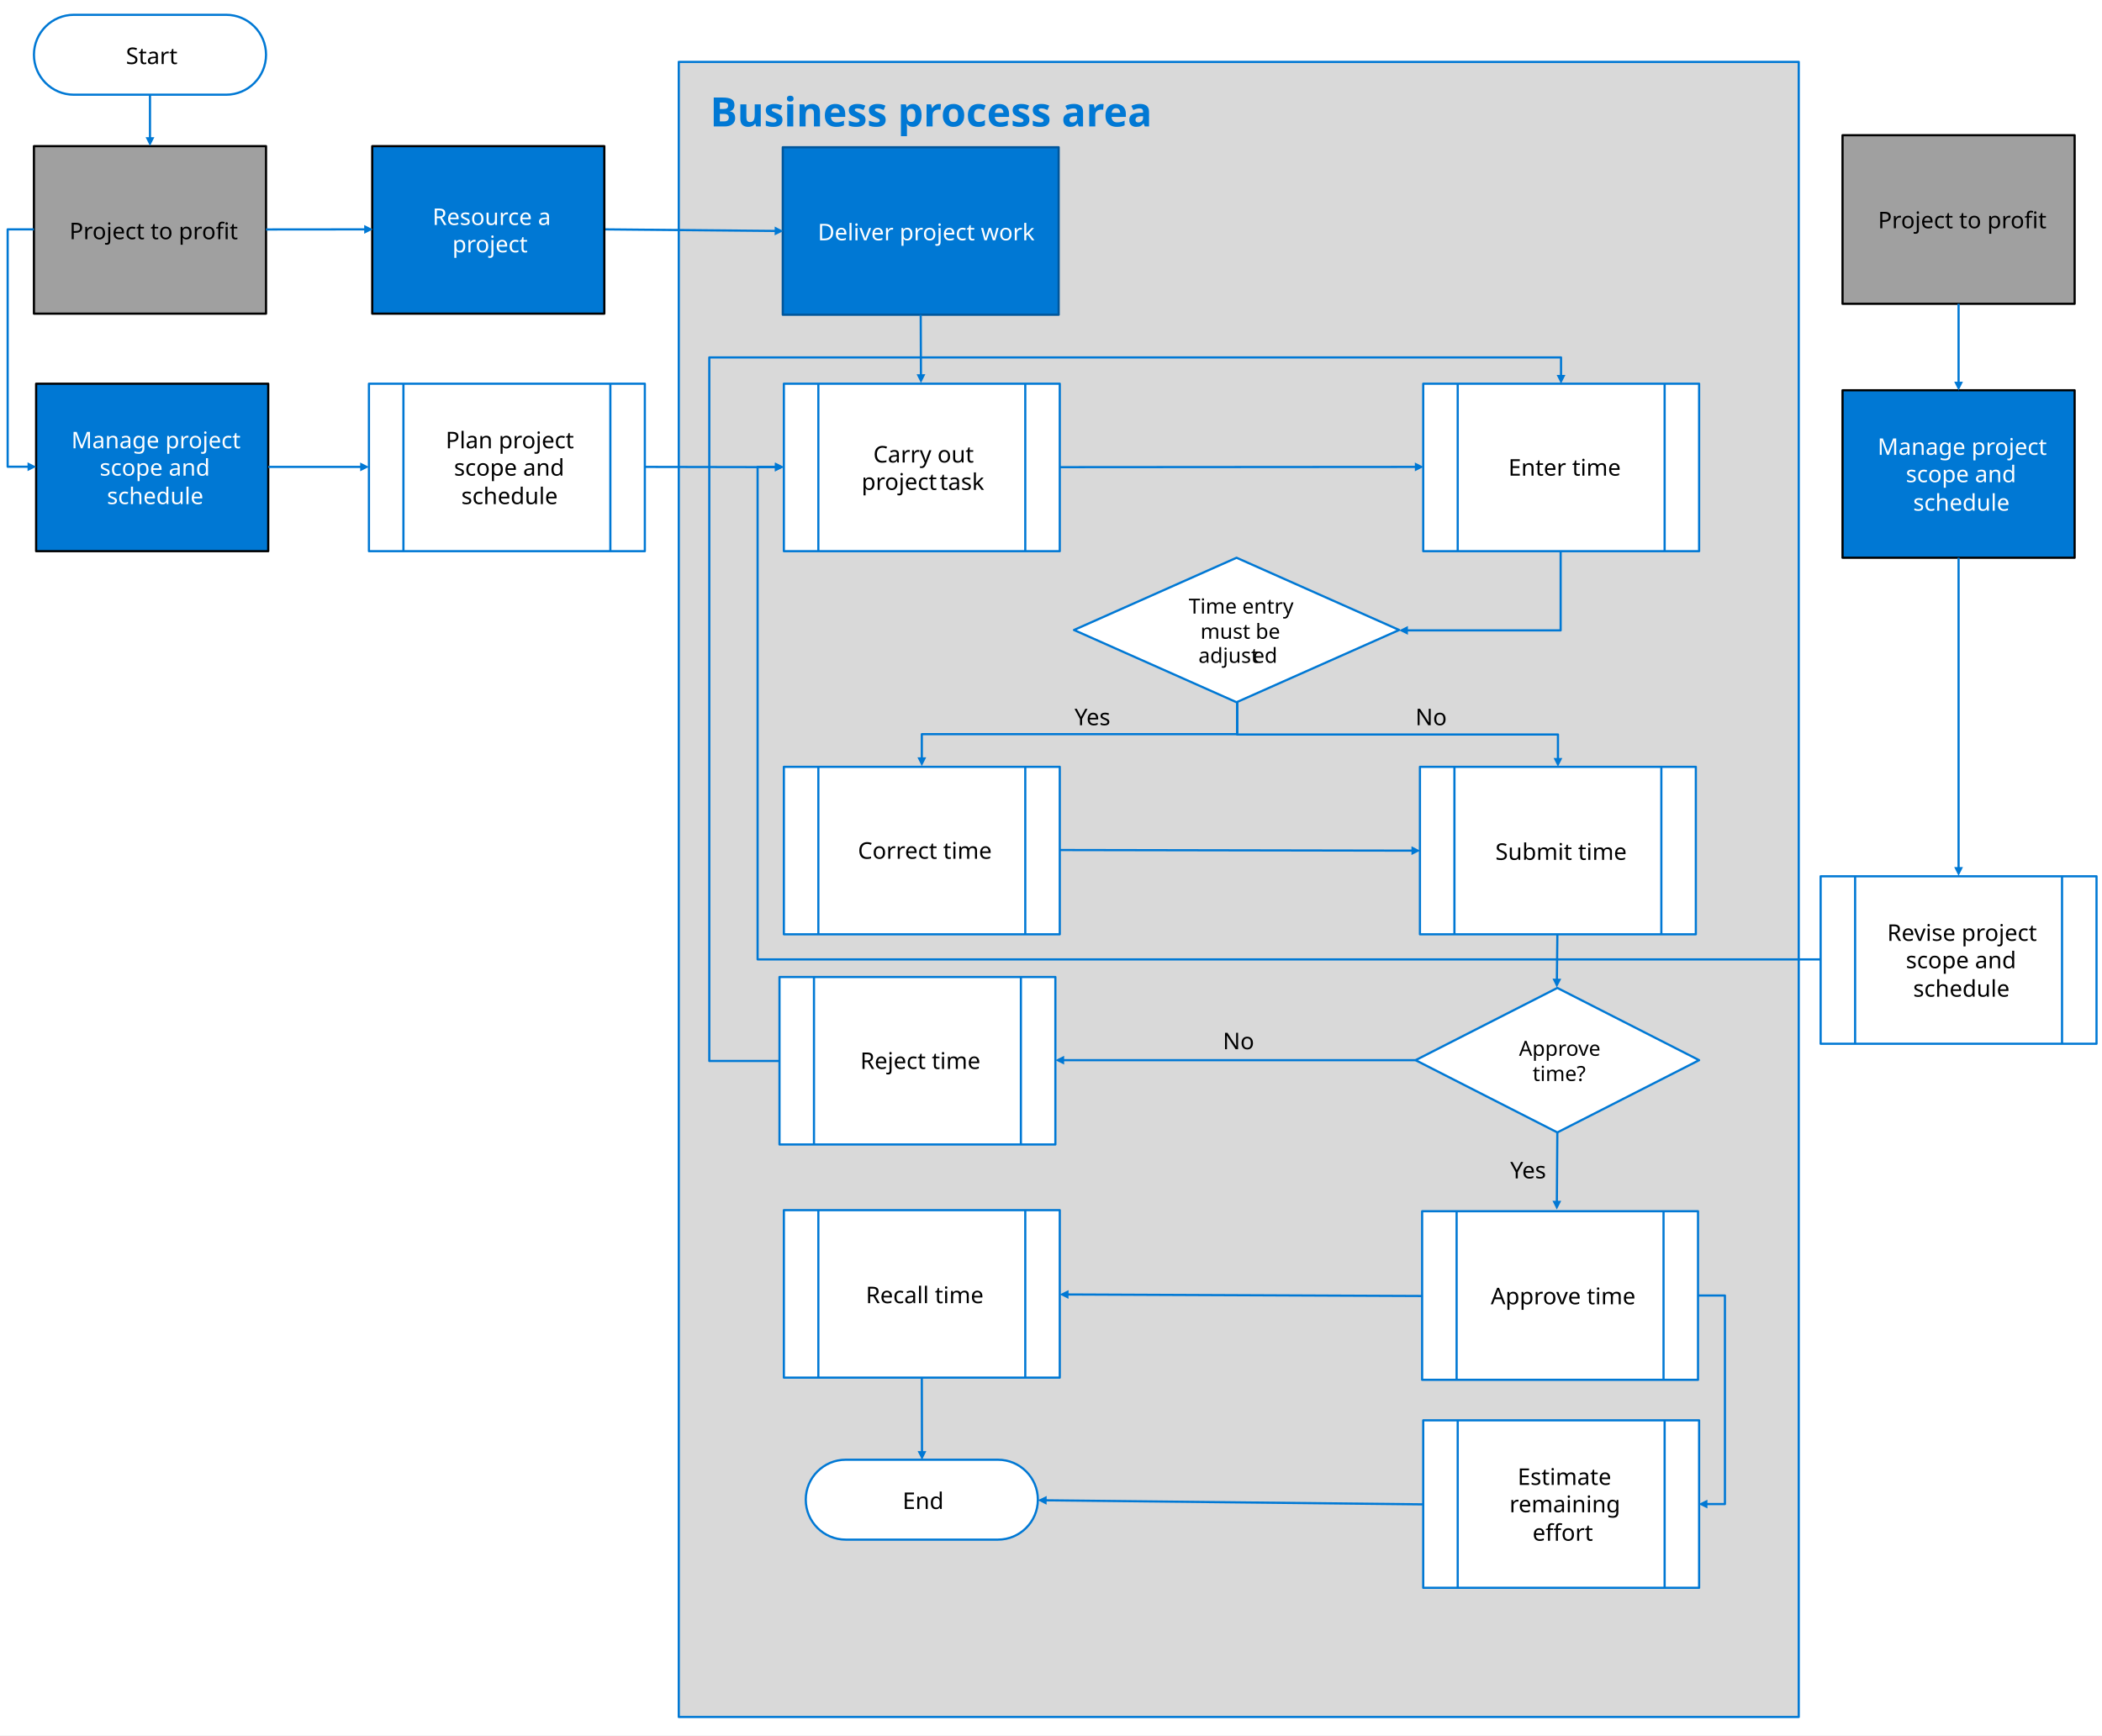
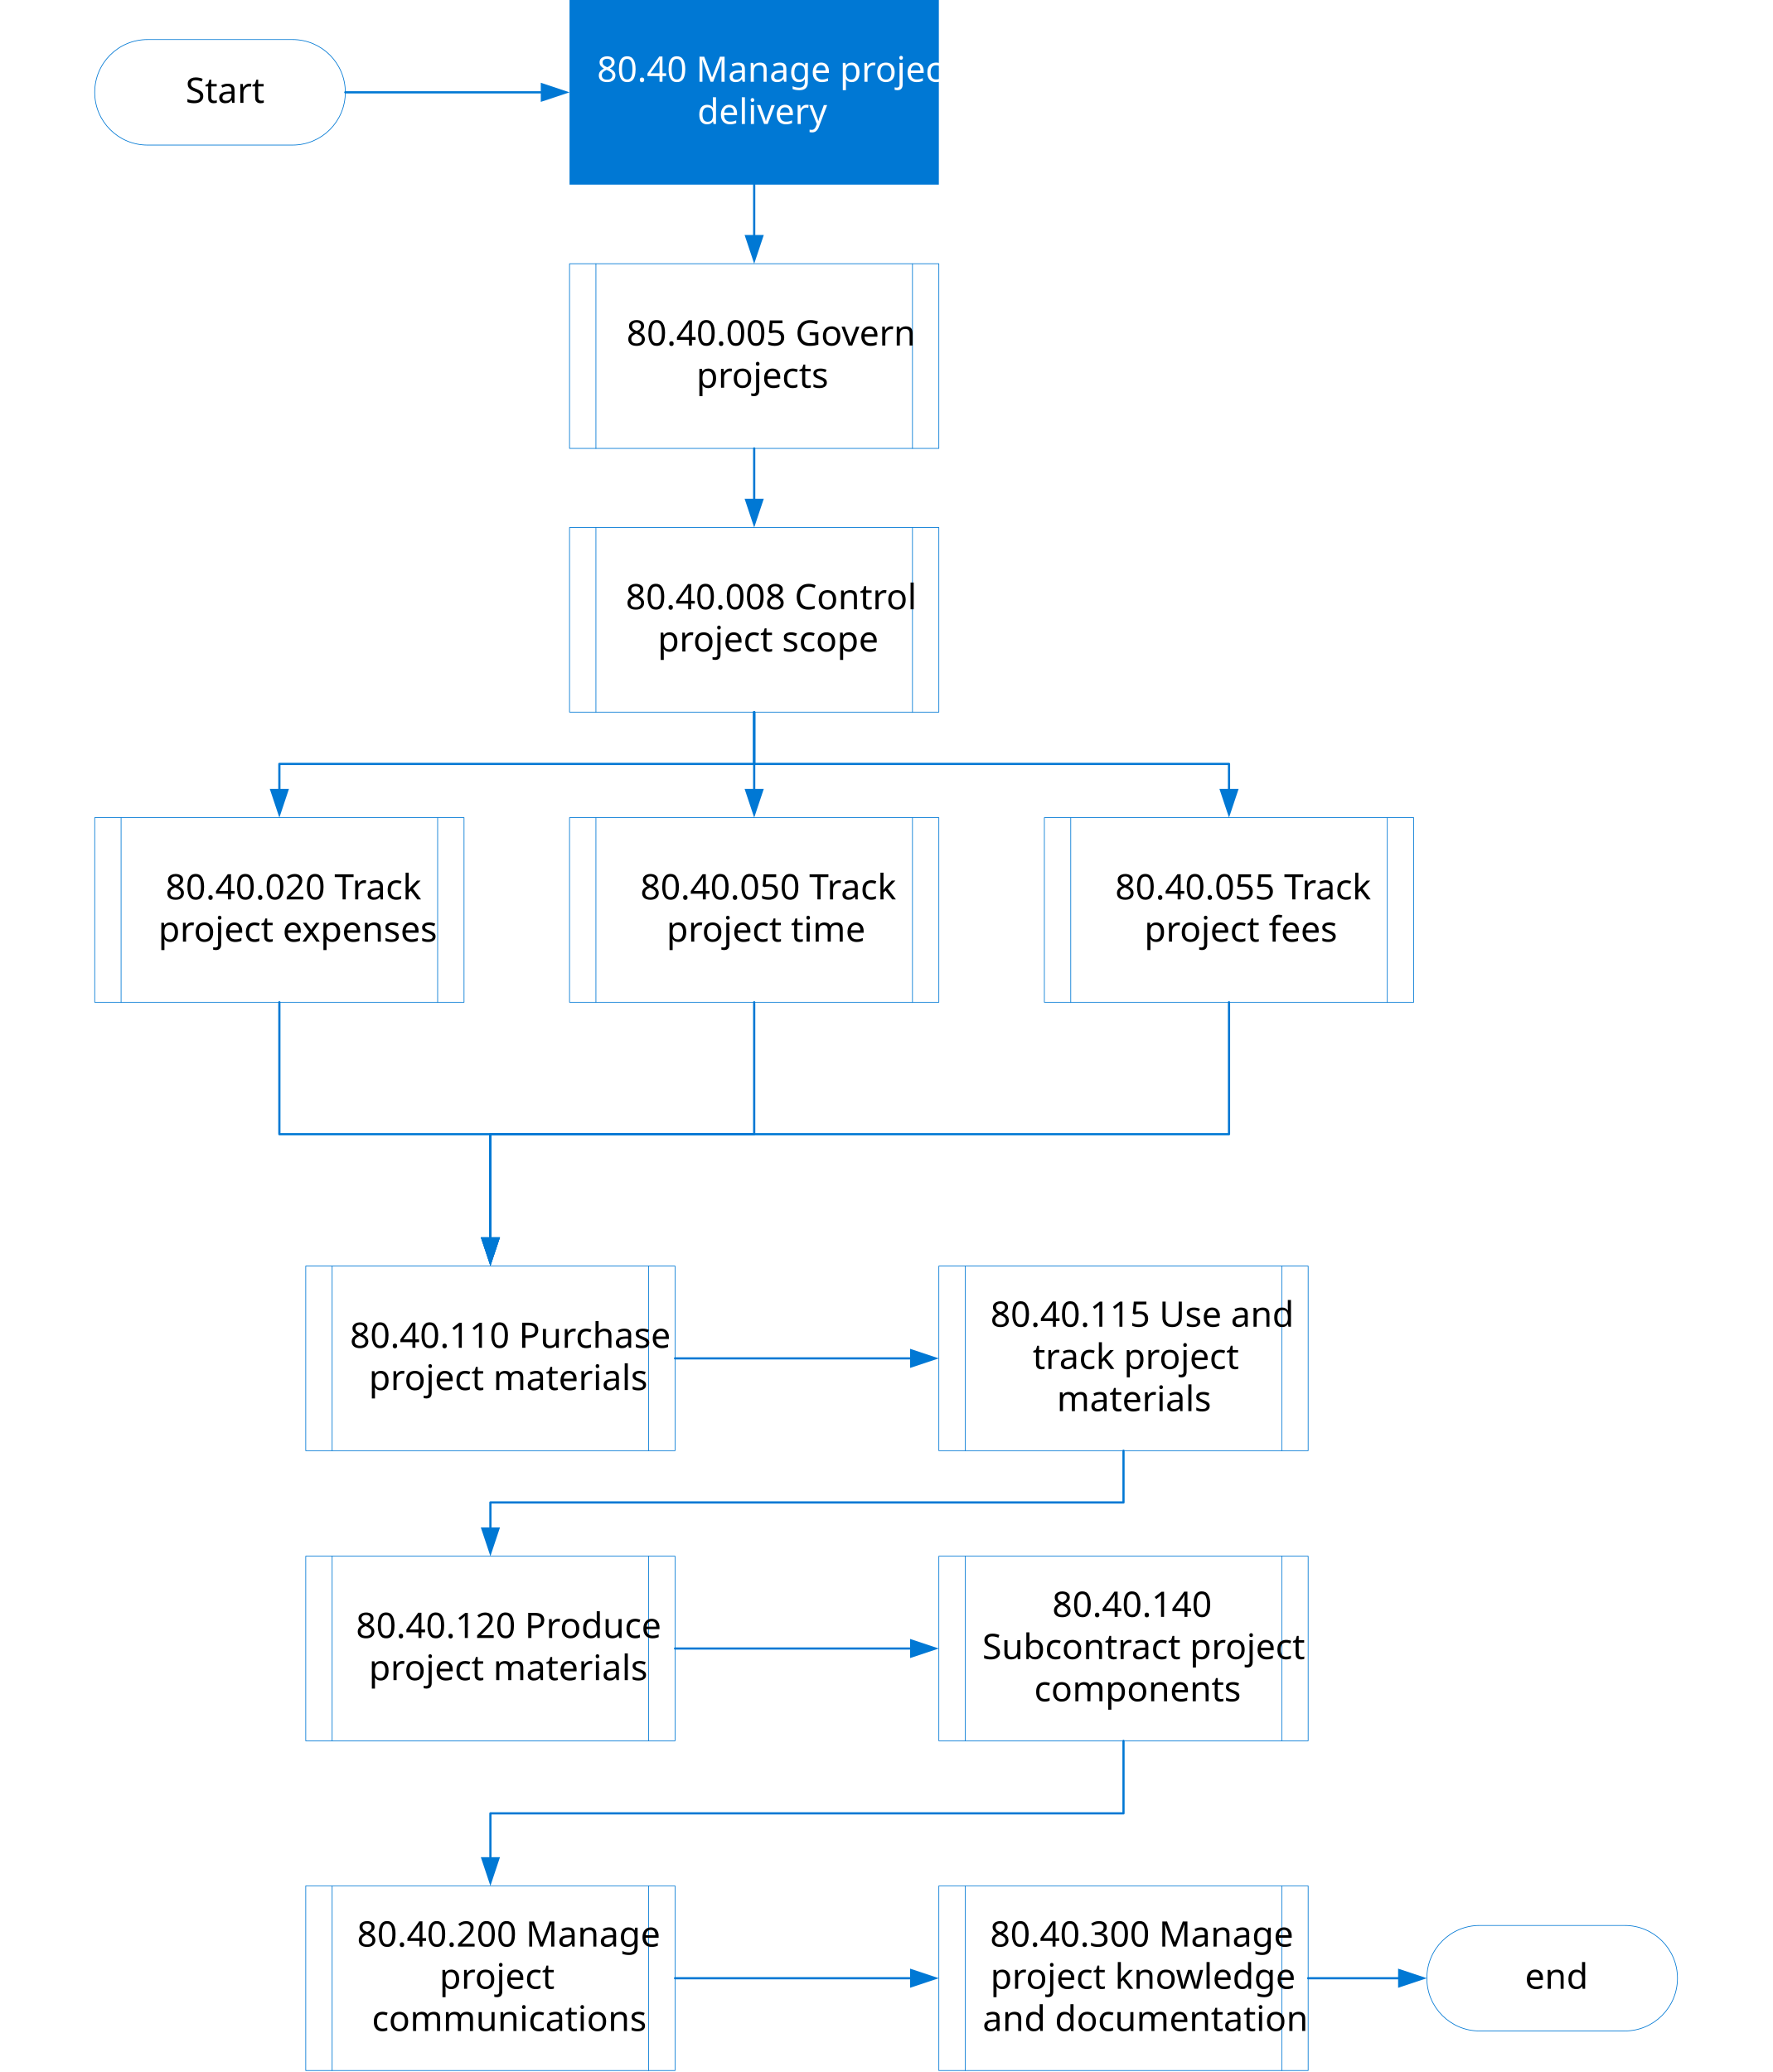
- <svg xmlns="http://www.w3.org/2000/svg" width="1920" height="1585.355" overflow="hidden" version="1.1" id="svg218">
-   <defs id="defs222" />
-   <g id="g216" transform="translate(0,-222.4732)">
-     <rect x="0" y="222.473" width="1920" height="1585.355" fill="#ffffff" id="rect2" style="stroke-width:0.909" />
-     <rect x="620" y="279" width="1023" height="1512" stroke="#0078d4" stroke-width="2" stroke-linejoin="round" stroke-miterlimit="10" fill="#d9d9d9" id="rect4" />
-     <text fill="#0078d4" font-family="'Segoe UI', 'Segoe UI_MSFontService', sans-serif" font-weight="700" font-size="37px" transform="translate(648.607,338)" id="text6">Business process area</text>
-     <path d="M 31,272.5 C 31,252.342 47.342,236 67.5,236 h 139 c 20.158,0 36.5,16.342 36.5,36.5 v 0 c 0,20.158 -16.342,36.5 -36.5,36.5 H 67.5 C 47.342,309 31,292.658 31,272.5 Z" stroke="#0078d4" stroke-width="2" stroke-linejoin="round" stroke-miterlimit="10" fill="none" fill-rule="evenodd" id="path8" />
-     <text font-family="'Segoe UI', 'Segoe UI_MSFontService', sans-serif" font-weight="400" font-size="21px" transform="translate(114.995,281)" id="text10">Start</text>
-     <rect x="31" y="356" width="212" height="153" stroke="#000000" stroke-width="2" stroke-linejoin="round" stroke-miterlimit="10" fill="#a0a0a0" id="rect12" />
-     <text font-family="'Segoe UI', 'Segoe UI_MSFontService', sans-serif" font-weight="400" font-size="21px" transform="translate(63.4309,441)" id="text14">Project to profit</text>
-     <path d="M 1,-4.48434e-6 1,40.157 h -2 L -1,4.48434e-6 Z M 4,38.824 l -4,8 -4,-8 z" fill="#0078d4" transform="matrix(-1,0,0,1,137,309)" id="path16" />
-     <rect x="337" y="573" width="252" height="153" fill="#ffffff" id="rect18" />
-     <path d="m 368.5,573 v 153 m 189,-153 v 153" stroke="#0078d4" stroke-width="2" stroke-linejoin="round" stroke-miterlimit="10" fill="none" fill-rule="evenodd" id="path20" />
-     <rect x="337" y="573" width="252" height="153" stroke="#0078d4" stroke-width="2" stroke-linejoin="round" stroke-miterlimit="10" fill="none" id="rect22" />
-     <text font-family="'Segoe UI', 'Segoe UI_MSFontService', sans-serif" font-weight="400" font-size="21px" transform="translate(407.106,632)" id="text24">Plan project</text>
-     <text font-family="'Segoe UI', 'Segoe UI_MSFontService', sans-serif" font-weight="400" font-size="21px" transform="translate(414.713,657)" id="text26">scope and</text>
-     <text font-family="'Segoe UI', 'Segoe UI_MSFontService', sans-serif" font-weight="400" font-size="21px" transform="translate(421.379,683)" id="text28">schedule</text>
-     <rect x="33" y="573" width="212" height="153" stroke="#000000" stroke-width="2" stroke-linejoin="round" stroke-miterlimit="10" fill="#0078d4" id="rect30" />
-     <text fill="#ffffff" font-family="'Segoe UI', 'Segoe UI_MSFontService', sans-serif" font-weight="400" font-size="21px" transform="translate(65.1786,632)" id="text32">Manage project</text>
-     <text fill="#ffffff" font-family="'Segoe UI', 'Segoe UI_MSFontService', sans-serif" font-weight="400" font-size="21px" transform="translate(91.0386,657)" id="text34">scope and</text>
-     <text fill="#ffffff" font-family="'Segoe UI', 'Segoe UI_MSFontService', sans-serif" font-weight="400" font-size="21px" transform="translate(97.7053,683)" id="text36">schedule</text>
-     <rect x="716" y="923" width="252" height="153" fill="#ffffff" id="rect38" />
-     <path d="m 747.5,923 v 153 m 189,-153 v 153" stroke="#0078d4" stroke-width="2" stroke-linejoin="round" stroke-miterlimit="10" fill="none" fill-rule="evenodd" id="path40" />
-     <rect x="716" y="923" width="252" height="153" stroke="#0078d4" stroke-width="2" stroke-linejoin="round" stroke-miterlimit="10" fill="none" id="rect42" />
-     <text font-family="'Segoe UI', 'Segoe UI_MSFontService', sans-serif" font-weight="400" font-size="21px" transform="translate(783.609,1007)" id="text44">Correct time</text>
-     <rect x="716" y="1328" width="252" height="153" fill="#ffffff" id="rect46" />
-     <path d="m 747.5,1328 v 153 m 189,-153 v 153" stroke="#0078d4" stroke-width="2" stroke-linejoin="round" stroke-miterlimit="10" fill="none" fill-rule="evenodd" id="path48" />
-     <rect x="716" y="1328" width="252" height="153" stroke="#0078d4" stroke-width="2" stroke-linejoin="round" stroke-miterlimit="10" fill="none" id="rect50" />
-     <text font-family="'Segoe UI', 'Segoe UI_MSFontService', sans-serif" font-weight="400" font-size="21px" transform="translate(790.88,1413)" id="text52">Recall time</text>
-     <rect x="712" y="1115" width="252" height="153" fill="#ffffff" id="rect54" />
-     <path d="m 743.5,1115 v 153 m 189,-153 v 153" stroke="#0078d4" stroke-width="2" stroke-linejoin="round" stroke-miterlimit="10" fill="none" fill-rule="evenodd" id="path56" />
-     <rect x="712" y="1115" width="252" height="153" stroke="#0078d4" stroke-width="2" stroke-linejoin="round" stroke-miterlimit="10" fill="none" id="rect58" />
-     <text font-family="'Segoe UI', 'Segoe UI_MSFontService', sans-serif" font-weight="400" font-size="21px" transform="translate(785.797,1199)" id="text60">Reject time</text>
-     <rect x="715" y="357" width="252" height="153" stroke="#00569b" stroke-width="2" stroke-linejoin="round" stroke-miterlimit="10" fill="#0078d4" id="rect62" />
-     <text fill="#ffffff" font-family="'Segoe UI', 'Segoe UI_MSFontService', sans-serif" font-weight="400" font-size="21px" transform="translate(747.008,442)" id="text64">Deliver project work</text>
-     <rect x="1300" y="573" width="252" height="153" fill="#ffffff" id="rect66" />
-     <path d="m 1331.5,573 v 153 m 189,-153 v 153" stroke="#0078d4" stroke-width="2" stroke-linejoin="round" stroke-miterlimit="10" fill="none" fill-rule="evenodd" id="path68" />
-     <rect x="1300" y="573" width="252" height="153" stroke="#0078d4" stroke-width="2" stroke-linejoin="round" stroke-miterlimit="10" fill="none" id="rect70" />
-     <text font-family="'Segoe UI', 'Segoe UI_MSFontService', sans-serif" font-weight="400" font-size="21px" transform="translate(1377.79,657)" id="text72">Enter time</text>
-     <rect x="1299" y="1329" width="252" height="154" fill="#ffffff" id="rect74" />
-     <path d="m 1330.5,1329 v 154 m 189,-154 v 154" stroke="#0078d4" stroke-width="2" stroke-linejoin="round" stroke-miterlimit="10" fill="none" fill-rule="evenodd" id="path76" />
-     <rect x="1299" y="1329" width="252" height="154" stroke="#0078d4" stroke-width="2" stroke-linejoin="round" stroke-miterlimit="10" fill="none" id="rect78" />
-     <text font-family="'Segoe UI', 'Segoe UI_MSFontService', sans-serif" font-weight="400" font-size="21px" transform="translate(1361.69,1414)" id="text80">Approve time</text>
-     <path d="m 736,1592.5 c 0,-20.16 16.342,-36.5 36.5,-36.5 h 139 c 20.158,0 36.5,16.34 36.5,36.5 v 0 c 0,20.16 -16.342,36.5 -36.5,36.5 h -139 c -20.158,0 -36.5,-16.34 -36.5,-36.5 z" stroke="#0078d4" stroke-width="2" stroke-linejoin="round" stroke-miterlimit="10" fill="#ffffff" fill-rule="evenodd" id="path82" />
-     <text font-family="'Segoe UI', 'Segoe UI_MSFontService', sans-serif" font-weight="400" font-size="21px" transform="translate(824.426,1601)" id="text84">End</text>
-     <path d="M 31,433 H 7 l 1,-1 v 216.854 l -1,-1 h 19.498 v 2 H 7 c -0.552,0 -1,-0.447 -1,-1 V 432 c 0,-0.552 0.448,-1 1,-1 h 24 z m -5.836,211.854 8,4 -8,4 z" fill="#0078d4" id="path86" />
-     <path d="m 552.009,431 156.944,1.464 -0.018,2 L 551.991,433 Z m 155.639,-1.549 7.962,4.075 -8.037,3.925 z" fill="#0078d4" id="path88" />
-     <path d="m 245,648 h 85.333 v 2 H 245 Z m 84,-3 8,4 -8,4 z" fill="#0078d4" id="path90" />
-     <path d="m 968.002,998 322.598,0.584 -0.01,1.996 -322.592,-0.58 z m 321.268,-2.418 7.99,4.014 -8.01,3.984 z" fill="#0078d4" id="path92" />
-     <path d="m 981,798 148.5,-66 148.5,66 -148.5,66 z" stroke="#0078d4" stroke-width="2" stroke-linejoin="round" stroke-miterlimit="10" fill="#ffffff" fill-rule="evenodd" id="path94" />
-     <text font-family="'Segoe UI', 'Segoe UI_MSFontService', sans-serif" font-weight="400" font-size="19px" transform="translate(1085.8,783)" id="text96">Time entry</text>
-     <text font-family="'Segoe UI', 'Segoe UI_MSFontService', sans-serif" font-weight="400" font-size="19px" transform="translate(1096.51,806)" id="text98">must be</text>
-     <text font-family="'Segoe UI', 'Segoe UI_MSFontService', sans-serif" font-weight="400" font-size="19px" transform="translate(1094.67,828)" id="text100">adjust</text>
-     <text font-family="'Segoe UI', 'Segoe UI_MSFontService', sans-serif" font-weight="400" font-size="19px" transform="translate(1144.35,828)" id="text102">ed</text>
-     <rect x="1297" y="923" width="252" height="153" fill="#ffffff" id="rect104" />
-     <path d="m 1328.5,923 v 153 m 189,-153 v 153" stroke="#0078d4" stroke-width="2" stroke-linejoin="round" stroke-miterlimit="10" fill="none" fill-rule="evenodd" id="path106" />
-     <rect x="1297" y="923" width="252" height="153" stroke="#0078d4" stroke-width="2" stroke-linejoin="round" stroke-miterlimit="10" fill="none" id="rect108" />
-     <text font-family="'Segoe UI', 'Segoe UI_MSFontService', sans-serif" font-weight="400" font-size="21px" transform="translate(1365.9,1008)" id="text110">Submit time</text>
-     <text font-family="'Segoe UI', 'Segoe UI_MSFontService', sans-serif" font-weight="400" font-size="21px" transform="translate(1292.88,885)" id="text112">No</text>
-     <text font-family="'Segoe UI', 'Segoe UI_MSFontService', sans-serif" font-weight="400" font-size="21px" transform="translate(981.492,885)" id="text114">Yes</text>
-     <path d="m 1131.2,864 v 29.171 c 0,0.552 -0.44,1 -1,1 H 842 l 1,-1 v 22.504 h -2 v -22.504 c 0,-0.552 0.448,-1 1,-1 h 288.2 l -1,1 V 864 Z m -285.2,50.342 -4,8 -4,-8 z" fill="#0078d4" id="path116" />
-     <path d="m 1293,1191 129.5,-66 129.5,66 -129.5,66 z" stroke="#0078d4" stroke-width="2" stroke-linejoin="round" stroke-miterlimit="10" fill="#ffffff" fill-rule="evenodd" id="path118" />
-     <text font-family="'Segoe UI', 'Segoe UI_MSFontService', sans-serif" font-weight="400" font-size="19px" transform="translate(1387.46,1187)" id="text120">Approve</text>
-     <text font-family="'Segoe UI', 'Segoe UI_MSFontService', sans-serif" font-weight="400" font-size="19px" transform="translate(1399.94,1210)" id="text122">time?</text>
-     <path d="m 1551,1405 h 24.57 c 0.55,0 1,0.45 1,1 v 190.51 c 0,0.55 -0.45,1 -1,1 h -17.34 v -2 h 17.34 l -1,1 V 1406 l 1,1 H 1551 Z m 8.57,195.51 -8,-4 8,-4 z" fill="#0078d4" id="path124" />
-     <rect x="340" y="356" width="212" height="153" stroke="#000000" stroke-width="2" stroke-linejoin="round" stroke-miterlimit="10" fill="#0078d4" id="rect126" />
-     <text fill="#ffffff" font-family="'Segoe UI', 'Segoe UI_MSFontService', sans-serif" font-weight="400" font-size="21px" transform="translate(395.091,428)" id="text128">Resource a</text>
-     <text fill="#ffffff" font-family="'Segoe UI', 'Segoe UI_MSFontService', sans-serif" font-weight="400" font-size="21px" transform="translate(413.211,453)" id="text130">project</text>
-     <path d="M 9.51251e-4,-1 91.009,-0.913 91.007,1.087 -9.51251e-4,1 Z M 89.679,-3.915 97.675,0.093 89.671,4.085 Z" fill="#0078d4" transform="matrix(1,0,0,-1,243,432.093)" id="path132" />
-     <rect x="1663" y="1023" width="252" height="153" fill="#ffffff" id="rect134" />
-     <path d="m 1694.5,1023 v 153 m 189,-153 v 153" stroke="#0078d4" stroke-width="2" stroke-linejoin="round" stroke-miterlimit="10" fill="none" fill-rule="evenodd" id="path136" />
-     <rect x="1663" y="1023" width="252" height="153" stroke="#0078d4" stroke-width="2" stroke-linejoin="round" stroke-miterlimit="10" fill="none" id="rect138" />
-     <text font-family="'Segoe UI', 'Segoe UI_MSFontService', sans-serif" font-weight="400" font-size="21px" transform="translate(1723.8,1082)" id="text140">Revise project</text>
-     <text font-family="'Segoe UI', 'Segoe UI_MSFontService', sans-serif" font-weight="400" font-size="21px" transform="translate(1740.86,1107)" id="text142">scope and</text>
-     <text font-family="'Segoe UI', 'Segoe UI_MSFontService', sans-serif" font-weight="400" font-size="21px" transform="translate(1747.53,1133)" id="text144">schedule</text>
-     <rect x="1683" y="579" width="212" height="153" stroke="#000000" stroke-width="2" stroke-linejoin="round" stroke-miterlimit="10" fill="#0078d4" id="rect146" />
-     <text fill="#ffffff" font-family="'Segoe UI', 'Segoe UI_MSFontService', sans-serif" font-weight="400" font-size="21px" transform="translate(1715,638)" id="text148">Manage project</text>
-     <text fill="#ffffff" font-family="'Segoe UI', 'Segoe UI_MSFontService', sans-serif" font-weight="400" font-size="21px" transform="translate(1740.86,663)" id="text150">scope and</text>
-     <text fill="#ffffff" font-family="'Segoe UI', 'Segoe UI_MSFontService', sans-serif" font-weight="400" font-size="21px" transform="translate(1747.53,689)" id="text152">schedule</text>
-     <path d="m 1790,732 v 283.93 h -2 V 732 Z m 3,282.6 -4,8 -4,-8 z" fill="#0078d4" id="path154" />
-     <rect x="1683" y="346" width="212" height="154" stroke="#000000" stroke-width="2" stroke-linejoin="round" stroke-miterlimit="10" fill="#a0a0a0" id="rect156" />
-     <text font-family="'Segoe UI', 'Segoe UI_MSFontService', sans-serif" font-weight="400" font-size="21px" transform="translate(1715.42,431)" id="text158">Project to profit</text>
-     <path d="m 1790,500 v 72.529 h -2 V 500 Z m 3,71.196 -4,8 -4,-8 z" fill="#0078d4" id="path160" />
-     <path d="m 842,509.996 0.214,55.703 -2,0.008 L 840,510.004 Z m 3.209,54.358 -3.969,8.016 -4.031,-7.985 z" fill="#0078d4" id="path162" />
-     <path d="m 589.002,648 120.048,0.226 -0.003,2 L 588.998,650 Z m 118.721,-2.777 7.992,4.015 -8.007,3.985 z" fill="#0078d4" id="path164" />
-     <path d="m 0,-1 h 29.469 c 0.552,0 1,0.448 1,1 v 293.057 l -1,-1 h 22.802 v 2 H 29.469 c -0.552,0 -1,-0.448 -1,-1 V 0 l 1,1 H 0 Z m 50.938,290.057 8,4 -8,4 z" fill="#0078d4" transform="matrix(0,1,1,0,1130,864)" id="path166" />
-     <path d="M 1,-0.011 1.458,41.898 -0.541,41.919 -1,0.011 Z M 4.444,40.532 0.531,48.575 -3.556,40.619 Z" fill="#0078d4" transform="matrix(-1,0,0,1,1422.53,1076)" id="path168" />
-     <path d="M 3.19229e-7,-1 322.21,-1 V 1 L -3.19229e-7,1 Z M 320.877,-4 l 8,4 -8,4 z" fill="#0078d4" transform="matrix(-1,0,0,1,1292.88,1191)" id="path170" />
-     <path d="m 0,1 h -64.12 l 1,-1 v 642.723 l -1,-1 H 713.873 l -1,1 v -17.334 h 2 v 17.334 c 0,0.552 -0.448,1 -1,1 H -64.12 c -0.552,0 -1,-0.448 -1,-1 V 0 c 0,-0.552 0.448,-1 1,-1 H 0 Z m 709.873,625.722 4,-8 4,8 z" fill="#0078d4" transform="matrix(1,0,0,-1,712,1191.72)" id="path172" />
-     <text font-family="'Segoe UI', 'Segoe UI_MSFontService', sans-serif" font-weight="400" font-size="21px" transform="translate(1116.94,1181)" id="text174">No</text>
-     <path d="M 1,-0.007 1.457,63.811 -0.543,63.825 -1,0.007 Z M 4.447,62.456 0.505,70.484 -3.553,62.513 Z" fill="#0078d4" transform="matrix(-1,0,0,1,1422.5,1257)" id="path176" />
-     <text font-family="'Segoe UI', 'Segoe UI_MSFontService', sans-serif" font-weight="400" font-size="21px" transform="translate(1379.47,1299)" id="text178">Yes</text>
-     <rect x="1300" y="1520" width="252" height="153" fill="#ffffff" id="rect180" />
-     <path d="m 1331.5,1520 v 153 m 189,-153 v 153" stroke="#0078d4" stroke-width="2" stroke-linejoin="round" stroke-miterlimit="10" fill="none" fill-rule="evenodd" id="path182" />
-     <rect x="1300" y="1520" width="252" height="153" stroke="#0078d4" stroke-width="2" stroke-linejoin="round" stroke-miterlimit="10" fill="none" id="rect184" />
-     <text font-family="'Segoe UI', 'Segoe UI_MSFontService', sans-serif" font-weight="400" font-size="21px" transform="translate(1386.22,1579)" id="text186">Estimate</text>
-     <text font-family="'Segoe UI', 'Segoe UI_MSFontService', sans-serif" font-weight="400" font-size="21px" transform="translate(1378.78,1604)" id="text188">remaining</text>
-     <text font-family="'Segoe UI', 'Segoe UI_MSFontService', sans-serif" font-weight="400" font-size="21px" transform="translate(1399.83,1630)" id="text190">effort</text>
-     <path d="m 1299.49,1407.44 -324.829,-1.41 0.009,-2 324.82,1.41 z m -323.508,1.59 -7.982,-4.03 8.017,-3.97 z" fill="#0078d4" id="path192" />
-     <path d="m 1300.19,1597.79 -345.534,-3.72 0.021,-2 345.543,3.72 z m -344.233,-0.7 -7.957,-4.09 8.043,-3.91 z" fill="#0078d4" id="path194" />
-     <path d="m 843,1481 0.16,68.46 h -2 L 841,1481 Z m 3.157,67.12 -3.981,8.01 -4.019,-7.99 z" fill="#0078d4" id="path196" />
-     <path d="M 1663.43,1099.92 H 692.001 c -0.552,0 -1,-0.44 -1,-1 V 649 c 0,-0.552 0.448,-1 1,-1 h 17.332 v 2 h -17.332 l 1,-1 v 449.92 l -1,-1 H 1663.43 Z M 708,645 l 8,4 -8,4 z" fill="#0078d4" id="path198" />
-     <rect x="716" y="573" width="252" height="153" fill="#ffffff" id="rect200" />
-     <path d="m 747.5,573 v 153 m 189,-153 v 153" stroke="#0078d4" stroke-width="2" stroke-linejoin="round" stroke-miterlimit="10" fill="none" fill-rule="evenodd" id="path202" />
-     <rect x="716" y="573" width="252" height="153" stroke="#0078d4" stroke-width="2" stroke-linejoin="round" stroke-miterlimit="10" fill="none" id="rect204" />
-     <text font-family="'Segoe UI', 'Segoe UI_MSFontService', sans-serif" font-weight="400" font-size="21px" transform="translate(797.668,645)" id="text206">Carry out</text>
-     <text font-family="'Segoe UI', 'Segoe UI_MSFontService', sans-serif" font-weight="400" font-size="21px" transform="translate(786.988,670)" id="text208">project</text>
-     <text font-family="'Segoe UI', 'Segoe UI_MSFontService', sans-serif" font-weight="400" font-size="21px" transform="translate(858.374,670)" id="text210">task</text>
-     <path d="M 7.1832e-4,-1 325.693,-0.766 325.691,1.234 -7.1832e-4,1 Z M 324.362,-3.767 l 7.997,4.006 -8.003,3.994 z" fill="#0078d4" transform="matrix(1,0,0,-1,968,649.239)" id="path212" />
-     <path d="m 1426.52,726 v 72.364 c 0,0.552 -0.45,1 -1,1 h -140.85 v -2 h 140.85 l -1,1 V 726 Z m -140.52,76.364 -8,-4 8,-4 z" fill="#0078d4" id="path214" />
+ <svg xmlns="http://www.w3.org/2000/svg" xmlns:xlink="http://www.w3.org/1999/xlink" viewBox="54 45 540 707" xml:space="preserve" color-interpolation-filters="sRGB" class="st10" width="1512" height="1768">
+   <rect x="0" y="0" width="1512" height="1768" fill="#ffffff" />
+   <style type="text/css">
+ 		.st1 {fill:#0078d4;stroke:none;stroke-linecap:round;stroke-linejoin:round;stroke-width:0.24}
+ 		.st2 {fill:#ffffff;font-family:Calibri;font-size:1em}
+ 		.st3 {font-size:1em}
+ 		.st4 {fill:#ffffff;stroke:#0078d4;stroke-linecap:round;stroke-linejoin:round;stroke-width:0.24}
+ 		.st5 {fill:#000000;font-family:Calibri;font-size:1em}
+ 		.st6 {fill:#ffffff}
+ 		.st7 {stroke:#0078d4;stroke-linecap:round;stroke-linejoin:round;stroke-width:0.24}
+ 		.st8 {marker-end:url(#mrkr13-59);stroke:#0078d4;stroke-linecap:round;stroke-linejoin:round;stroke-width:0.75}
+ 		.st9 {fill:#0078d4;fill-opacity:1;stroke:#0078d4;stroke-opacity:1;stroke-width:0.229}
+ 		.st10 {fill:none;fill-rule:evenodd;font-size:12px;overflow:visible;stroke-linecap:square;stroke-miterlimit:3}
+ 	</style>
+   <style> a { pointer-events: none; } </style>
+   <style>a.rules_svg_anchor g:hover { opacity:0.8; cursor:pointer; }</style>
+   <defs id="Markers">
+     <g id="lend13">
+       <path d="M 3 1 L 0 0 L 3 -1 L 3 1 " style="stroke:none" />
+     </g>
+     <marker id="mrkr13-59" class="st9" refX="-13.08" orient="auto" markerUnits="strokeWidth" overflow="visible">
+       <use xlink:href="#lend13" transform="scale(-4.36,-4.36) " />
+     </marker>
+   </defs>
+   <g>
+     <a id="832a991a-80d4-4101-b649-fdbae8bd32f4" class="rules_svg_anchor rules_svg_shape" href="/lms/chart?onclick=b3BlbkNoYXJ0Q29udGV4dE1lbnUoZXZlbnQsJ3cxMjVkNTIzNTk2NWMxNzM0M3Y0MDc4JywyMzEwMywgMSwgMSwgdGhpcywgd2luZG93LmZyYW1lRWxlbWVudCk=&amp;navigate=true&amp;details=Description">
+       <g id="shape1-1" transform="translate(216,-684)">
+         <rect x="0" y="729" width="126" height="63" class="st1" />
+         <text x="9.39" y="756.9" class="st2">80.40 Manage project <tspan x="43.61" dy="1.2em" class="st3">delivery</tspan>
+         </text>
+       </g>
+     </a>
+     <g id="shape2-5" transform="translate(54,-697.5)">
+       <path d="M18 792 L67.5 792 A18 18 -180 0 0 67.5 756 L18 756 A18 18 -180 1 0 18 792 Z" class="st4" />
+       <text x="31.01" y="777.6" class="st5">Start</text>
+     </g>
+     <a id="b53190f5-677f-4857-a76a-35cbd947cf36" class="rules_svg_anchor rules_svg_shape" href="/lms/chart?onclick=b3BlbkNoYXJ0Q29udGV4dE1lbnUoZXZlbnQsJ3cxMjVkNTIzNTk2NWMxMDUzNDJ2NDA3OCcsMjMxMDQsIDEsIDEsIHRoaXMsIHdpbmRvdy5mcmFtZUVsZW1lbnQp&amp;navigate=true&amp;details=Description">
+       <g id="shape3-8" transform="translate(216,-594)">
+         <path d="M0 792 L126 792 L126 729 L0 729 L0 792 Z" class="st6" />
+         <path d="M0 792 L126 792 L126 729 L0 729 L0 792" class="st7" />
+         <path d="M9 792 L9 729" class="st7" />
+         <path d="M117 792 L117 729" class="st7" />
+         <text x="19.44" y="756.9" class="st5">80.40.005 Govern <tspan x="43.28" dy="1.2em" class="st3">projects</tspan>
+         </text>
+       </g>
+     </a>
+     <a id="f692aa46-1a3a-4bdc-b2e7-a6a1d53930b3" class="rules_svg_anchor rules_svg_shape" href="/lms/chart?onclick=b3BlbkNoYXJ0Q29udGV4dE1lbnUoZXZlbnQsJ3cxMjVkNTIzNTk2NWMxNzM0NXY0MDc4JywyMzEwNiwgMSwgMSwgdGhpcywgd2luZG93LmZyYW1lRWxlbWVudCk=&amp;navigate=true&amp;details=Description">
+       <g id="shape4-15" transform="translate(54,-405)">
+         <path d="M0 792 L126 792 L126 729 L0 729 L0 792 Z" class="st6" />
+         <path d="M0 792 L126 792 L126 729 L0 729 L0 792" class="st7" />
+         <path d="M9 792 L9 729" class="st7" />
+         <path d="M117 792 L117 729" class="st7" />
+         <text x="24.17" y="756.9" class="st5">80.40.020 Track <tspan x="21.71" dy="1.2em" class="st3">project expenses</tspan>
+         </text>
+       </g>
+     </a>
+     <a id="8e5efdf6-9583-4619-a6f7-8b7ed3e20346" class="rules_svg_anchor rules_svg_shape" href="/lms/chart?onclick=b3BlbkNoYXJ0Q29udGV4dE1lbnUoZXZlbnQsJ3cxMjVkNTIzNTk2NWMxNzM0OHY0MDc4JywyMzEwNywgMSwgMSwgdGhpcywgd2luZG93LmZyYW1lRWxlbWVudCk=&amp;navigate=true&amp;details=Description">
+       <g id="shape5-22" transform="translate(216,-405)">
+         <path d="M0 792 L126 792 L126 729 L0 729 L0 792 Z" class="st6" />
+         <path d="M0 792 L126 792 L126 729 L0 729 L0 792" class="st7" />
+         <path d="M9 792 L9 729" class="st7" />
+         <path d="M117 792 L117 729" class="st7" />
+         <text x="24.17" y="756.9" class="st5">80.40.050 Track <tspan x="33.1" dy="1.2em" class="st3">project time</tspan>
+         </text>
+       </g>
+     </a>
+     <a id="cdeef292-5eb3-46b2-be00-458488e255ef" class="rules_svg_anchor rules_svg_shape" href="/lms/chart?onclick=b3BlbkNoYXJ0Q29udGV4dE1lbnUoZXZlbnQsJ3cxMjVkNTIzNTk2NWMxNzM1NHY0MDc4JywyMzEwOSwgMSwgMSwgdGhpcywgd2luZG93LmZyYW1lRWxlbWVudCk=&amp;navigate=true&amp;details=Description">
+       <g id="shape13-29" transform="translate(126,-252)">
+         <path d="M0 792 L126 792 L126 729 L0 729 L0 792 Z" class="st6" />
+         <path d="M0 792 L126 792 L126 729 L0 729 L0 792" class="st7" />
+         <path d="M9 792 L9 729" class="st7" />
+         <path d="M117 792 L117 729" class="st7" />
+         <text x="15.09" y="756.9" class="st5">80.40.110 Purchase <tspan x="21.54" dy="1.2em" class="st3">project materials</tspan>
+         </text>
+       </g>
+     </a>
+     <a id="96d01e7b-0aa0-4fbf-a0cc-4716286c8e52" class="rules_svg_anchor rules_svg_shape" href="/lms/chart?onclick=b3BlbkNoYXJ0Q29udGV4dE1lbnUoZXZlbnQsJ3cxMjVkNTIzNTk2NWMxNzM1NXY0MDc4JywyMzExMCwgMSwgMSwgdGhpcywgd2luZG93LmZyYW1lRWxlbWVudCk=&amp;navigate=true&amp;details=Description">
+       <g id="shape14-36" transform="translate(126,-153)">
+         <path d="M0 792 L126 792 L126 729 L0 729 L0 792 Z" class="st6" />
+         <path d="M0 792 L126 792 L126 729 L0 729 L0 792" class="st7" />
+         <path d="M9 792 L9 729" class="st7" />
+         <path d="M117 792 L117 729" class="st7" />
+         <text x="17.14" y="756.9" class="st5">80.40.120 Produce <tspan x="21.54" dy="1.2em" class="st3">project materials</tspan>
+         </text>
+       </g>
+     </a>
+     <a id="e4dc9ac1-db40-4194-84c3-075194670169" class="rules_svg_anchor rules_svg_shape" href="/lms/chart?onclick=b3BlbkNoYXJ0Q29udGV4dE1lbnUoZXZlbnQsJ3cxMjVkNTIzNTk2NWMxNzM1N3Y0MDc4JywyMzExMSwgMSwgMSwgdGhpcywgd2luZG93LmZyYW1lRWxlbWVudCk=&amp;navigate=true&amp;details=Description">
+       <g id="shape16-43" transform="translate(342,-153)">
+         <path d="M0 792 L126 792 L126 729 L0 729 L0 792 Z" class="st6" />
+         <path d="M0 792 L126 792 L126 729 L0 729 L0 792" class="st7" />
+         <path d="M9 792 L9 729" class="st7" />
+         <path d="M117 792 L117 729" class="st7" />
+         <text x="38.68" y="749.7" class="st5">80.40.140 <tspan x="14.83" dy="1.2em" class="st3">Subcontract project </tspan>
+           <tspan x="32.54" dy="1.2em" class="st3">components</tspan>
+         </text>
+       </g>
+     </a>
+     <g id="shape20-51" transform="translate(508.5,-54)">
+       <path d="M18 792 L67.5 792 A18 18 -180 0 0 67.5 756 L18 756 A18 18 -180 1 0 18 792 Z" class="st4" />
+       <text x="33.46" y="777.6" class="st5">end</text>
+     </g>
+     <g id="shape21-54" transform="translate(139.5,-706.5)">
+       <path d="M0 783 L66.69 783" class="st8" />
+     </g>
+     <g id="shape22-60" transform="translate(270,-684)">
+       <path d="M9 792 L9 809.19" class="st8" />
+     </g>
+     <a id="6c8ca9ca-63a2-4eb1-bdef-c7e8b9b468ce" class="rules_svg_anchor rules_svg_shape" href="/lms/chart?onclick=b3BlbkNoYXJ0Q29udGV4dE1lbnUoZXZlbnQsJ3cxMjVkNTIzNTk2NWMxMDUzNDN2NDA3OCcsMjMxMDUsIDEsIDEsIHRoaXMsIHdpbmRvdy5mcmFtZUVsZW1lbnQp&amp;navigate=true&amp;details=Description">
+       <g id="shape44-65" transform="translate(216,-504)">
+         <path d="M0 792 L126 792 L126 729 L0 729 L0 792 Z" class="st6" />
+         <path d="M0 792 L126 792 L126 729 L0 729 L0 792" class="st7" />
+         <path d="M9 792 L9 729" class="st7" />
+         <path d="M117 792 L117 729" class="st7" />
+         <text x="19.17" y="756.9" class="st5">80.40.008 Control <tspan x="30.08" dy="1.2em" class="st3">project scope</tspan>
+         </text>
+       </g>
+     </a>
+     <a id="fbc39fcb-399b-4ccd-b113-06d783862013" class="rules_svg_anchor rules_svg_shape" href="/lms/chart?onclick=b3BlbkNoYXJ0Q29udGV4dE1lbnUoZXZlbnQsJ3cxMjVkNTIzNTk2NWMxMDUzNDR2NDA3OCcsMjMxMDgsIDEsIDEsIHRoaXMsIHdpbmRvdy5mcmFtZUVsZW1lbnQp&amp;navigate=true&amp;details=Description">
+       <g id="shape45-72" transform="translate(378,-405)">
+         <path d="M0 792 L126 792 L126 729 L0 729 L0 792 Z" class="st6" />
+         <path d="M0 792 L126 792 L126 729 L0 729 L0 792" class="st7" />
+         <path d="M9 792 L9 729" class="st7" />
+         <path d="M117 792 L117 729" class="st7" />
+         <text x="24.17" y="756.9" class="st5">80.40.055 Track <tspan x="34.12" dy="1.2em" class="st3">project fees</tspan>
+         </text>
+       </g>
+     </a>
+     <a id="bceccf71-17b8-48dd-b02c-e1e86043bd98" class="rules_svg_anchor rules_svg_shape" href="/lms/chart?onclick=b25DaGFydFNoYXBlQ2xpY2soZXZlbnQsJ3cxMjVkNTIzNTk2NWMxMDUzNDV2NDA3OCcsJy0xJyk=&amp;navigate=true&amp;details=Description">
+       <g id="shape46-79" transform="translate(342,-252)">
+         <path d="M0 792 L126 792 L126 729 L0 729 L0 792 Z" class="st6" />
+         <path d="M0 792 L126 792 L126 729 L0 729 L0 792" class="st7" />
+         <path d="M9 792 L9 729" class="st7" />
+         <path d="M117 792 L117 729" class="st7" />
+         <text x="17.61" y="749.7" class="st5">80.40.115 Use and <tspan x="32.03" dy="1.2em" class="st3">track project </tspan>
+           <tspan x="40.27" dy="1.2em" class="st3">materials</tspan>
+         </text>
+       </g>
+     </a>
+     <a id="e80ec053-aea4-41ea-8d11-96f7d5d5588a" class="rules_svg_anchor rules_svg_shape" href="/lms/chart?onclick=b3BlbkNoYXJ0Q29udGV4dE1lbnUoZXZlbnQsJ3cxMjVkNTIzNTk2NWMxMDUzNDZ2NDA3OCcsMjMxMTIsIDEsIDEsIHRoaXMsIHdpbmRvdy5mcmFtZUVsZW1lbnQp&amp;navigate=true&amp;details=Description">
+       <g id="shape47-87" transform="translate(126,-40.5)">
+         <path d="M0 792 L126 792 L126 729 L0 729 L0 792 Z" class="st6" />
+         <path d="M0 792 L126 792 L126 729 L0 729 L0 792" class="st7" />
+         <path d="M9 792 L9 729" class="st7" />
+         <path d="M117 792 L117 729" class="st7" />
+         <text x="17.49" y="749.7" class="st5">80.40.200 Manage <tspan x="45.62" dy="1.2em" class="st3">project </tspan>
+           <tspan x="22.57" dy="1.2em" class="st3">communications</tspan>
+         </text>
+       </g>
+     </a>
+     <a id="28d38c81-01a5-4582-a8db-5edcbd3c462e" class="rules_svg_anchor rules_svg_shape" href="/lms/chart?onclick=b3BlbkNoYXJ0Q29udGV4dE1lbnUoZXZlbnQsJ3cxMjVkNTIzNTk2NWMxMDUzNDd2NDA3OCcsMjMxMTMsIDEsIDEsIHRoaXMsIHdpbmRvdy5mcmFtZUVsZW1lbnQp&amp;navigate=true&amp;details=Description">
+       <g id="shape48-95" transform="translate(342,-40.5)">
+         <path d="M0 792 L126 792 L126 729 L0 729 L0 792 Z" class="st6" />
+         <path d="M0 792 L126 792 L126 729 L0 729 L0 792" class="st7" />
+         <path d="M9 792 L9 729" class="st7" />
+         <path d="M117 792 L117 729" class="st7" />
+         <text x="17.49" y="749.7" class="st5">80.40.300 Manage <tspan x="17.61" dy="1.2em" class="st3">project knowledge </tspan>
+           <tspan x="14.94" dy="1.2em" class="st3">and documentation</tspan>
+         </text>
+       </g>
+     </a>
+     <g id="shape49-103" transform="translate(270,-594)">
+       <path d="M9 792 L9 809.19" class="st8" />
+     </g>
+     <g id="shape50-108" transform="translate(270,-504)">
+       <path d="M9 792 L9 818.19" class="st8" />
+     </g>
+     <g id="shape51-113" transform="translate(279,-504)">
+       <path d="M0 792 L0 809.66 L162 809.66 L162 818.19" class="st8" />
+     </g>
+     <g id="shape52-118" transform="translate(279,-504)">
+       <path d="M0 792 L0 809.66 L-162 809.66 L-162 818.19" class="st8" />
+     </g>
+     <g id="shape53-123" transform="translate(117,-405)">
+       <path d="M0 792 L0 837 L72 837 L72 872.19" class="st8" />
+     </g>
+     <g id="shape54-128" transform="translate(279,-405)">
+       <path d="M0 792 L0 837 L-90 837 L-90 872.19" class="st8" />
+     </g>
+     <g id="shape56-133" transform="translate(441,-405)">
+       <path d="M0 792 L0 837 L-252 837 L-252 872.19" class="st8" />
+     </g>
+     <g id="shape57-138" transform="translate(252,-274.5)">
+       <path d="M0 783 L80.19 783" class="st8" />
+     </g>
+     <g id="shape58-143" transform="translate(405,-252)">
+       <path d="M0 792 L0 809.66 L-216 809.66 L-216 818.19" class="st8" />
+     </g>
+     <g id="shape59-148" transform="translate(252,-175.5)">
+       <path d="M0 783 L80.19 783" class="st8" />
+     </g>
+     <g id="shape60-153" transform="translate(405,-153)">
+       <path d="M0 792 L0 816.75 L-216 816.75 L-216 831.69" class="st8" />
+     </g>
+     <g id="shape61-158" transform="translate(252,-63)">
+       <path d="M0 783 L80.19 783" class="st8" />
+     </g>
+     <g id="shape62-163" transform="translate(468,-63)">
+       <path d="M0 783 L30.69 783" class="st8" />
+     </g>
  </g>
</svg>
